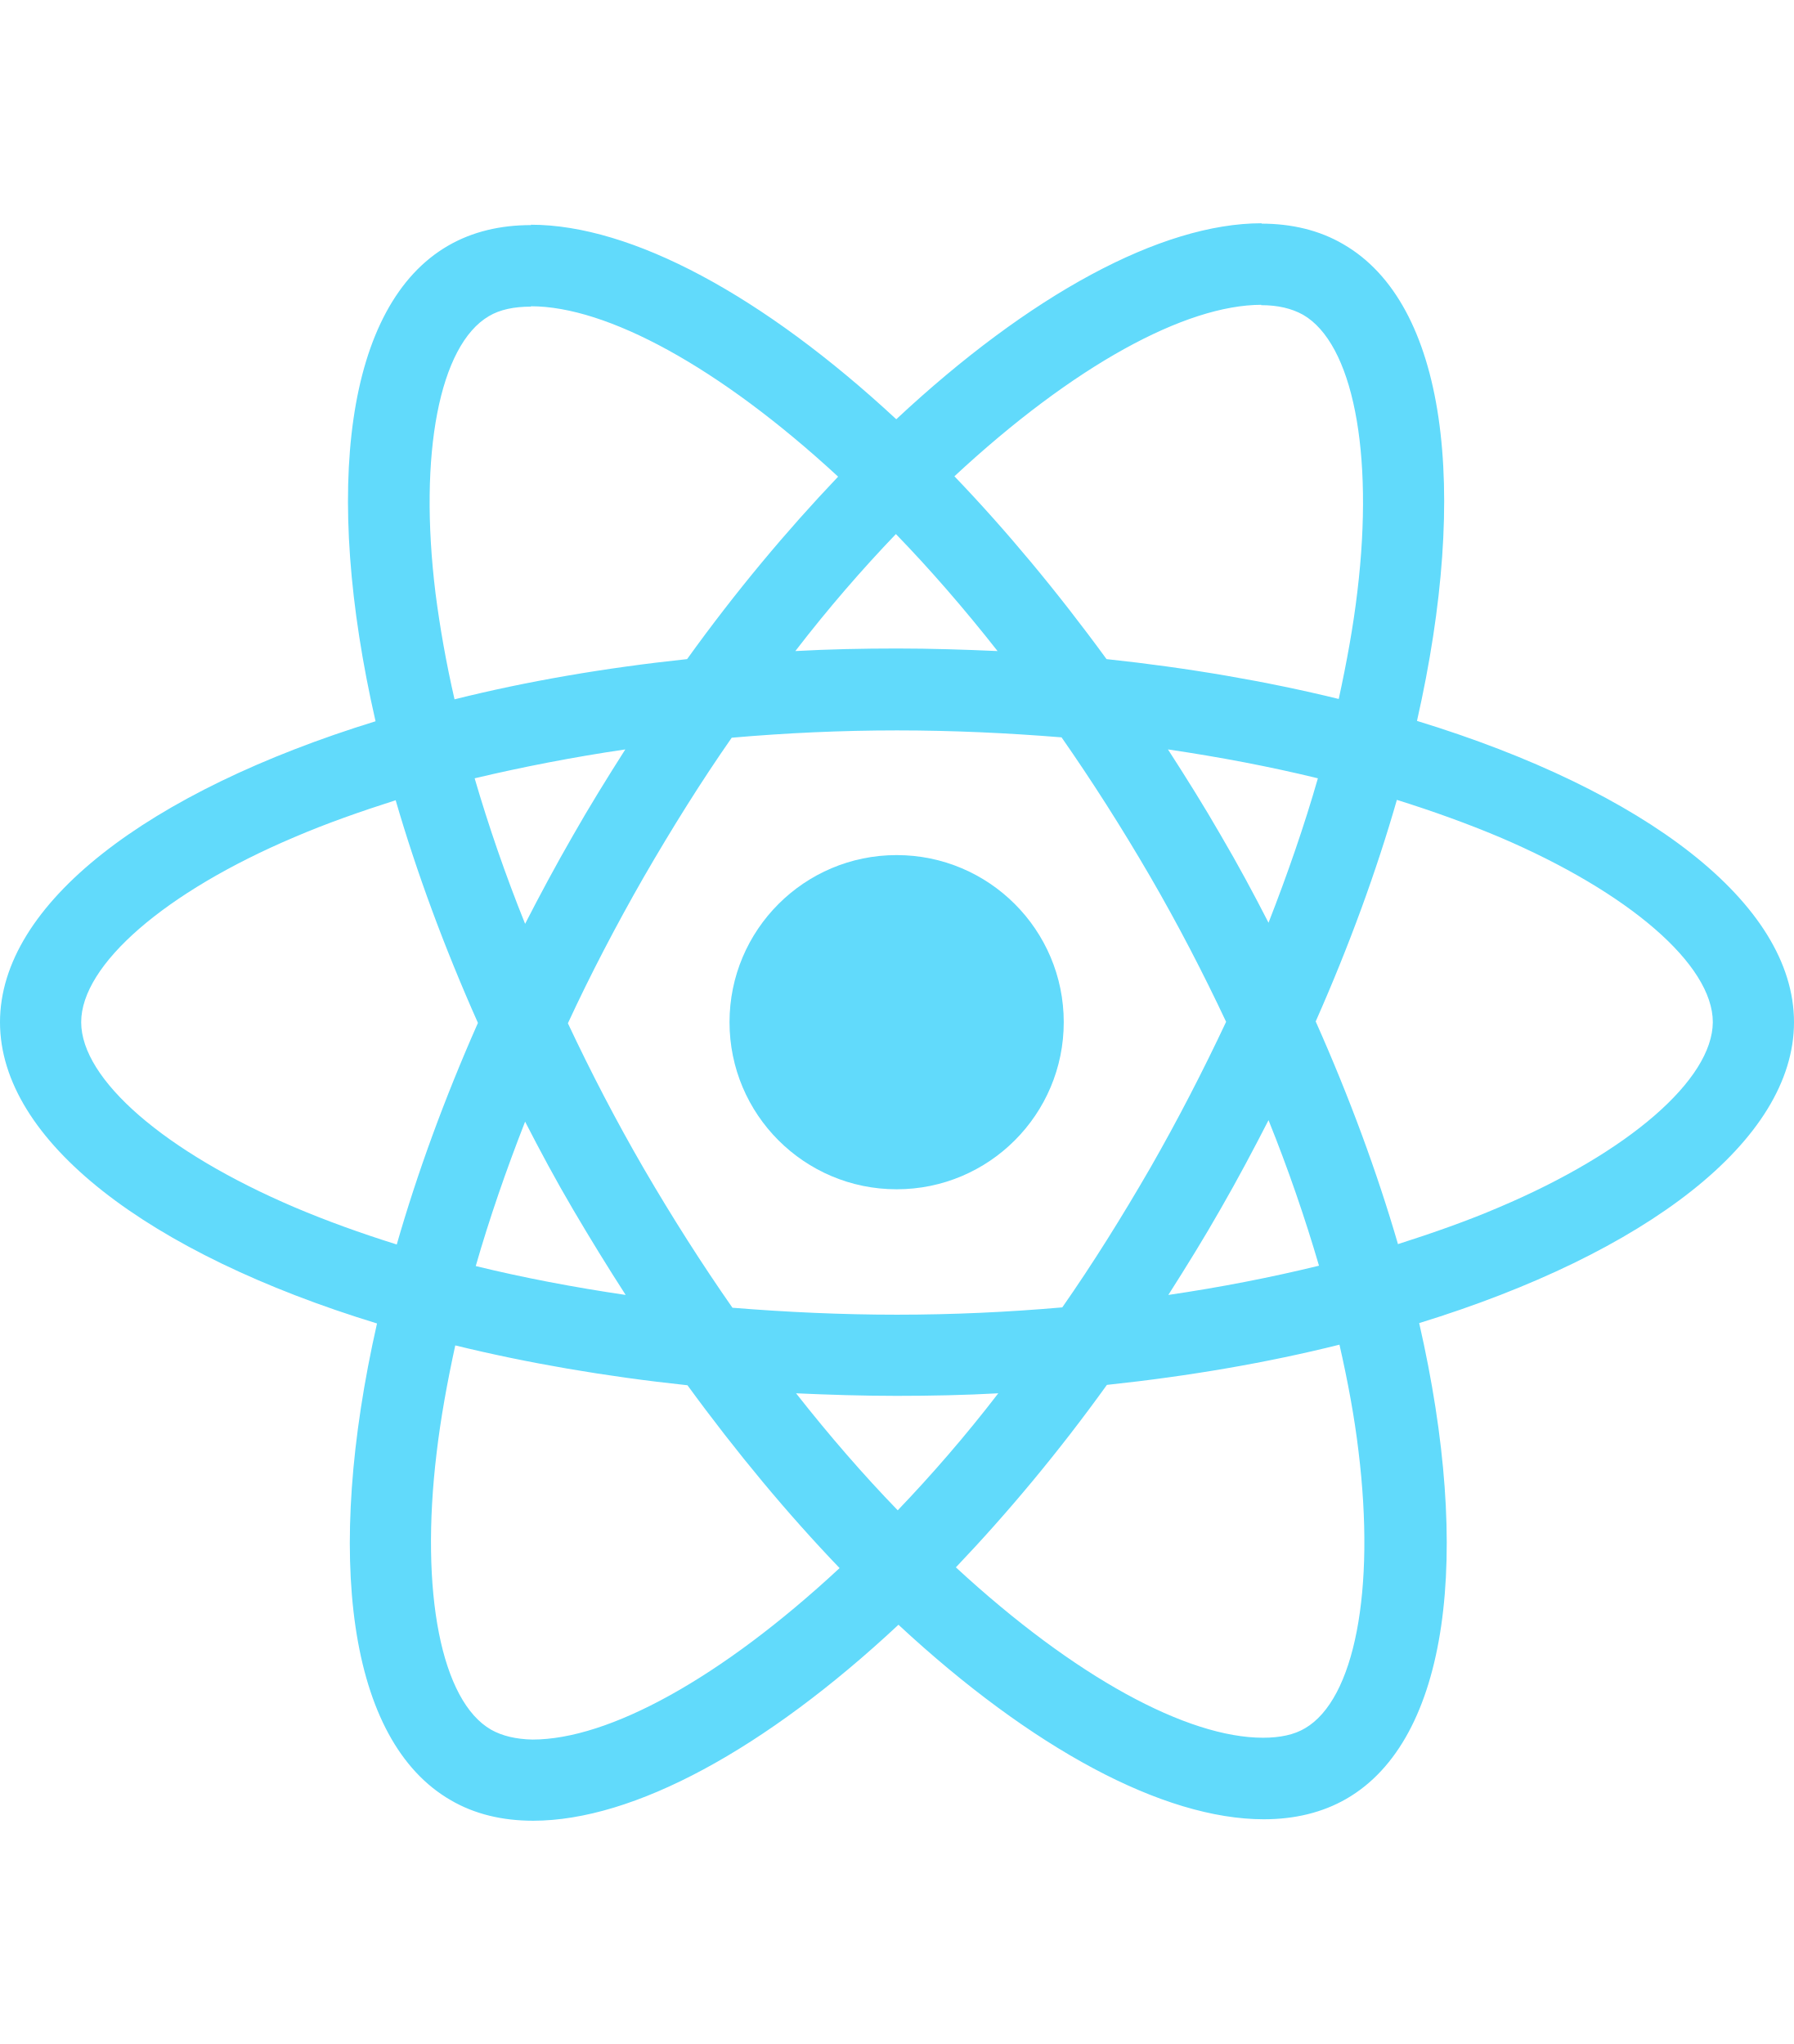
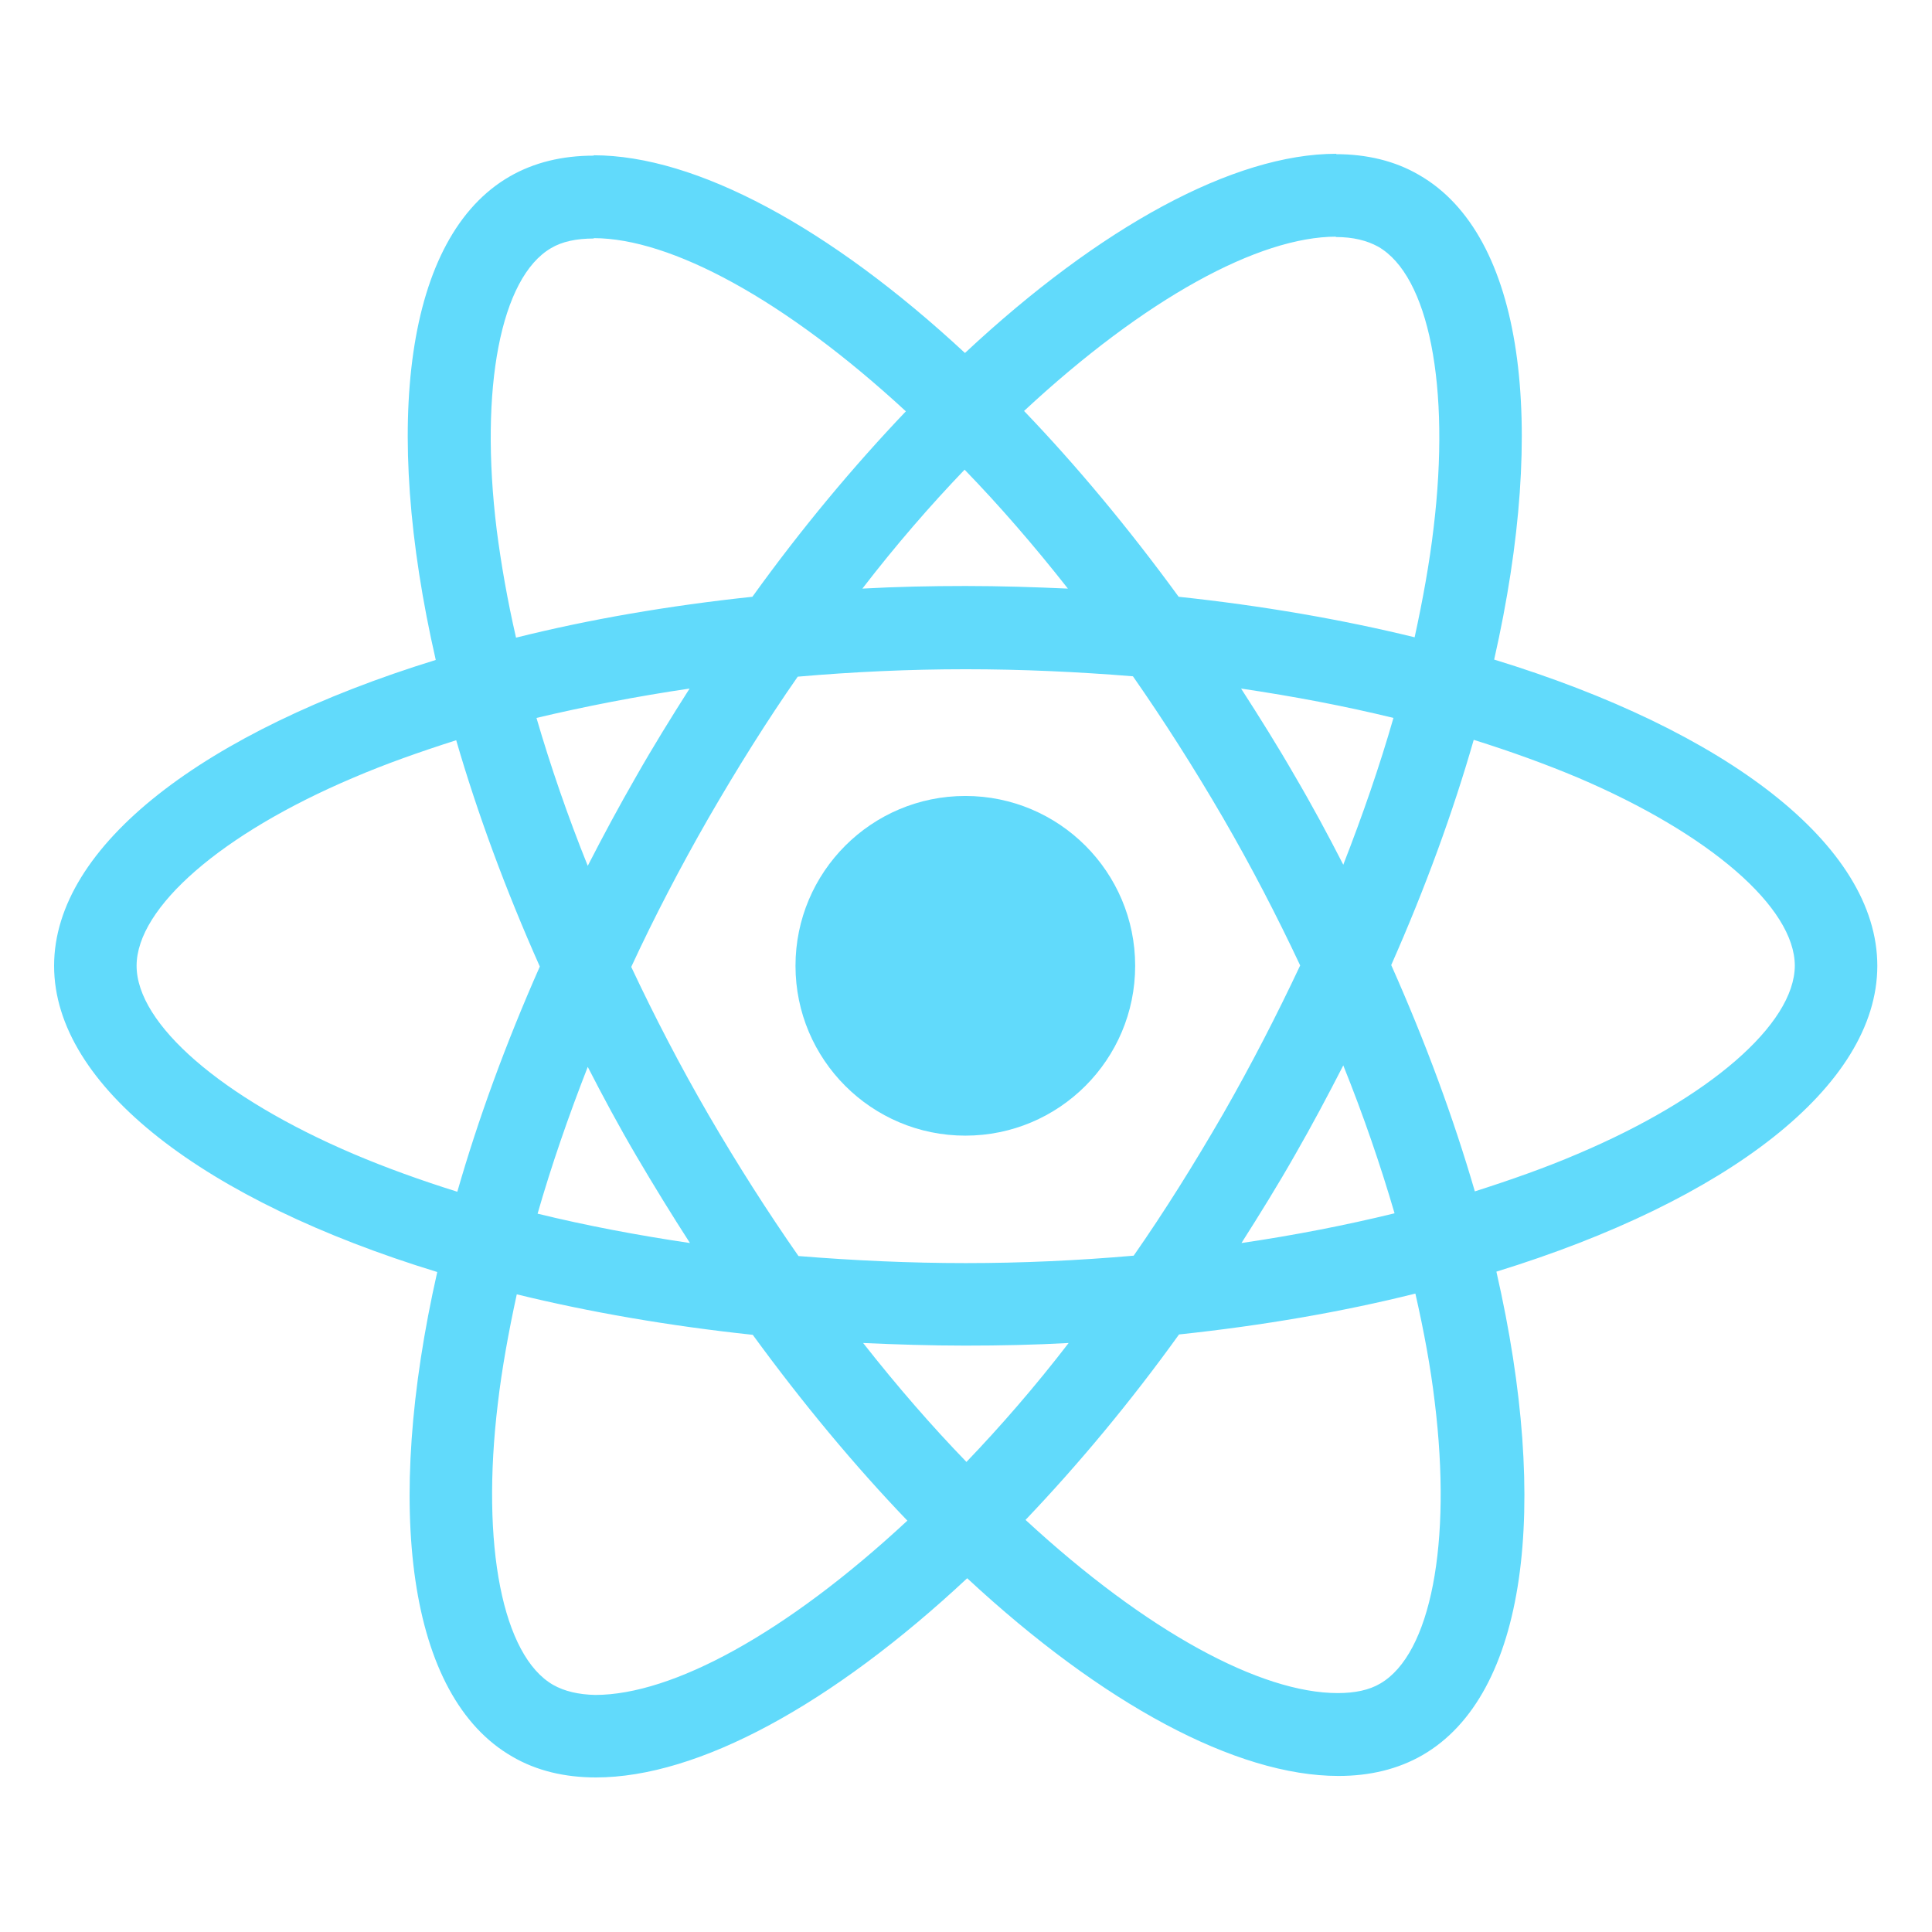
- <svg xmlns="http://www.w3.org/2000/svg" height="2500" viewBox="175.7 78 490.6 436.9" width="2194">
-   <g fill="#61dafb">
-     <path d="m666.3 296.5c0-32.5-40.7-63.3-103.1-82.4 14.4-63.6 8-114.2-20.2-130.4-6.5-3.8-14.1-5.6-22.4-5.6v22.3c4.6 0 8.3.9 11.4 2.6 13.6 7.8 19.5 37.5 14.9 75.7-1.1 9.4-2.9 19.3-5.1 29.4-19.6-4.8-41-8.5-63.5-10.9-13.5-18.5-27.5-35.3-41.6-50 32.6-30.3 63.2-46.9 84-46.9v-22.3c-27.5 0-63.5 19.6-99.9 53.6-36.4-33.8-72.4-53.2-99.9-53.2v22.3c20.7 0 51.4 16.5 84 46.6-14 14.7-28 31.4-41.3 49.9-22.6 2.4-44 6.1-63.6 11-2.3-10-4-19.7-5.2-29-4.7-38.2 1.1-67.9 14.6-75.8 3-1.8 6.9-2.6 11.5-2.6v-22.3c-8.4 0-16 1.8-22.6 5.6-28.1 16.2-34.4 66.7-19.9 130.1-62.2 19.2-102.7 49.9-102.7 82.3 0 32.5 40.7 63.3 103.1 82.4-14.4 63.6-8 114.2 20.2 130.4 6.5 3.8 14.1 5.6 22.5 5.6 27.5 0 63.5-19.6 99.9-53.6 36.4 33.8 72.4 53.2 99.9 53.2 8.4 0 16-1.8 22.6-5.6 28.1-16.2 34.4-66.7 19.9-130.1 62-19.1 102.5-49.9 102.5-82.3zm-130.2-66.7c-3.7 12.9-8.3 26.2-13.5 39.5-4.1-8-8.4-16-13.1-24-4.6-8-9.5-15.8-14.4-23.4 14.2 2.1 27.9 4.7 41 7.9zm-45.8 106.5c-7.8 13.5-15.8 26.3-24.1 38.2-14.9 1.3-30 2-45.2 2-15.1 0-30.2-.7-45-1.9-8.3-11.9-16.4-24.6-24.2-38-7.6-13.1-14.5-26.4-20.8-39.8 6.2-13.4 13.2-26.8 20.7-39.9 7.8-13.5 15.8-26.3 24.1-38.2 14.9-1.3 30-2 45.2-2 15.1 0 30.2.7 45 1.9 8.3 11.9 16.4 24.6 24.2 38 7.6 13.1 14.5 26.4 20.8 39.8-6.3 13.4-13.2 26.8-20.7 39.9zm32.3-13c5.4 13.4 10 26.8 13.8 39.8-13.1 3.2-26.9 5.9-41.2 8 4.9-7.7 9.8-15.6 14.4-23.7 4.6-8 8.9-16.1 13-24.1zm-101.4 106.7c-9.3-9.6-18.6-20.3-27.8-32 9 .4 18.2.7 27.5.7 9.4 0 18.7-.2 27.8-.7-9 11.7-18.3 22.4-27.5 32zm-74.4-58.9c-14.2-2.1-27.9-4.7-41-7.9 3.7-12.9 8.3-26.2 13.5-39.5 4.1 8 8.4 16 13.1 24s9.5 15.8 14.4 23.4zm73.9-208.1c9.3 9.6 18.6 20.3 27.8 32-9-.4-18.2-.7-27.5-.7-9.4 0-18.7.2-27.8.7 9-11.7 18.3-22.4 27.5-32zm-74 58.9c-4.9 7.7-9.8 15.6-14.4 23.7-4.6 8-8.9 16-13 24-5.4-13.4-10-26.8-13.8-39.8 13.1-3.1 26.9-5.8 41.2-7.9zm-90.5 125.2c-35.4-15.1-58.3-34.9-58.3-50.6s22.9-35.6 58.3-50.6c8.6-3.7 18-7 27.7-10.1 5.7 19.6 13.2 40 22.5 60.9-9.2 20.8-16.6 41.1-22.2 60.6-9.9-3.1-19.3-6.5-28-10.2zm53.8 142.9c-13.6-7.8-19.5-37.5-14.9-75.7 1.1-9.4 2.9-19.3 5.1-29.4 19.6 4.8 41 8.5 63.5 10.9 13.5 18.5 27.5 35.3 41.6 50-32.6 30.3-63.2 46.9-84 46.9-4.5-.1-8.3-1-11.3-2.7zm237.2-76.2c4.7 38.2-1.1 67.9-14.6 75.8-3 1.8-6.9 2.6-11.5 2.6-20.7 0-51.4-16.5-84-46.6 14-14.7 28-31.4 41.3-49.9 22.6-2.4 44-6.1 63.6-11 2.3 10.1 4.1 19.8 5.2 29.1zm38.5-66.7c-8.6 3.7-18 7-27.7 10.1-5.7-19.6-13.2-40-22.5-60.9 9.2-20.8 16.6-41.1 22.2-60.6 9.9 3.1 19.3 6.5 28.1 10.2 35.4 15.1 58.3 34.9 58.3 50.6-.1 15.7-23 35.6-58.4 50.6z" />
-     <circle cx="420.9" cy="296.5" r="45.7" />
-   </g>
+ <svg xmlns="http://www.w3.org/2000/svg" width="2500" height="2500" viewBox="0 0 2500 2500" fill="none">
+   <path d="M2429.24 1249.74C2429.24 1093.45 2233.52 945.338 1933.44 853.489C2002.69 547.644 1971.91 304.314 1836.3 226.411C1805.04 208.137 1768.5 199.481 1728.58 199.481V306.719C1750.7 306.719 1768.5 311.047 1783.4 319.222C1848.8 356.731 1877.18 499.555 1855.06 683.254C1849.77 728.458 1841.11 776.066 1830.53 824.635C1736.28 801.553 1633.37 783.76 1525.17 772.219C1460.25 683.254 1392.92 602.465 1325.12 531.775C1481.89 386.065 1629.04 306.238 1729.06 306.238V199C1596.82 199 1423.7 293.254 1248.66 456.756C1073.61 294.216 900.494 200.924 768.249 200.924V308.162C867.793 308.162 1015.43 387.508 1172.2 532.255C1104.87 602.946 1037.55 683.254 973.589 772.219C864.908 783.76 761.998 801.553 667.744 825.116C656.683 777.027 648.508 730.381 642.738 685.659C620.136 501.959 648.027 359.136 712.947 321.146C727.374 312.49 746.129 308.642 768.249 308.642V201.404C727.855 201.404 691.307 210.06 659.569 228.334C524.439 306.238 494.143 549.086 563.872 853.969C264.76 946.3 70 1093.93 70 1249.74C70 1406.03 265.721 1554.14 565.796 1645.99C496.548 1951.84 527.325 2195.17 662.935 2273.07C694.193 2291.34 730.74 2300 771.135 2300C903.379 2300 1076.5 2205.75 1251.54 2042.24C1426.59 2204.78 1599.7 2298.08 1731.95 2298.08C1772.34 2298.08 1808.89 2289.42 1840.63 2271.15C1975.76 2193.24 2006.06 1950.39 1936.33 1645.51C2234.48 1553.66 2429.24 1405.55 2429.24 1249.74ZM1803.12 928.988C1785.33 991.023 1763.21 1054.98 1738.2 1118.94C1718.48 1080.47 1697.81 1042 1675.2 1003.53C1653.08 965.055 1629.52 927.545 1605.96 890.998C1674.24 901.096 1740.12 913.6 1803.12 928.988ZM1582.87 1441.13C1545.36 1506.05 1506.89 1567.61 1466.98 1624.83C1395.33 1631.08 1322.71 1634.45 1249.62 1634.45C1177 1634.45 1104.39 1631.08 1033.22 1625.31C993.305 1568.09 954.353 1507.02 916.844 1442.58C880.296 1379.58 847.115 1315.62 816.819 1251.18C846.634 1186.74 880.296 1122.3 916.363 1059.31C953.872 994.389 992.343 932.835 1032.26 875.609C1103.91 869.358 1176.52 865.992 1249.62 865.992C1322.23 865.992 1394.85 869.358 1466.02 875.129C1505.93 932.354 1544.88 993.427 1582.39 1057.87C1618.94 1120.86 1652.12 1184.82 1682.42 1249.26C1652.12 1313.7 1618.94 1378.14 1582.87 1441.13ZM1738.2 1378.62C1764.17 1443.06 1786.29 1507.5 1804.56 1570.01C1741.57 1585.4 1675.2 1598.38 1606.44 1608.48C1630 1571.45 1653.56 1533.46 1675.69 1494.51C1697.81 1456.04 1718.48 1417.09 1738.2 1378.62ZM1250.58 1891.73C1205.86 1845.56 1161.14 1794.11 1116.89 1737.84C1160.17 1739.77 1204.41 1741.21 1249.14 1741.21C1294.34 1741.21 1339.06 1740.25 1382.82 1737.84C1339.54 1794.11 1294.82 1845.56 1250.58 1891.73ZM892.799 1608.48C824.513 1598.38 758.632 1585.88 695.635 1570.49C713.428 1508.46 735.549 1444.5 760.555 1380.54C780.272 1419.01 800.95 1457.48 823.552 1495.96C846.153 1534.43 869.236 1571.94 892.799 1608.48ZM1248.18 607.755C1292.9 653.92 1337.62 705.375 1381.86 761.639C1338.58 759.715 1294.34 758.273 1249.62 758.273C1204.41 758.273 1159.69 759.235 1115.93 761.639C1159.21 705.375 1203.93 653.92 1248.18 607.755ZM892.319 890.998C868.755 928.026 845.192 966.016 823.071 1004.97C800.95 1043.44 780.272 1081.91 760.555 1120.38C734.587 1055.94 712.466 991.503 694.193 928.988C757.189 914.081 823.552 901.096 892.319 890.998ZM457.115 1493.07C286.881 1420.46 176.757 1325.24 176.757 1249.74C176.757 1174.24 286.881 1078.54 457.115 1006.41C498.471 988.618 543.675 972.749 590.321 957.841C617.732 1052.1 653.798 1150.2 698.521 1250.7C654.279 1350.73 618.693 1448.35 591.764 1542.12C544.156 1527.21 498.952 1510.86 457.115 1493.07ZM715.833 2180.26C650.432 2142.75 622.06 1999.93 644.18 1816.23C649.47 1771.02 658.126 1723.42 668.706 1674.85C762.96 1697.93 865.87 1715.72 974.07 1727.26C1038.99 1816.23 1106.31 1897.02 1174.12 1967.71C1017.35 2113.42 870.198 2193.24 770.173 2193.24C748.533 2192.76 730.259 2188.43 715.833 2180.26ZM1856.5 1813.82C1879.1 1997.52 1851.21 2140.35 1786.29 2178.34C1771.86 2186.99 1753.11 2190.84 1730.99 2190.84C1631.44 2190.84 1483.81 2111.49 1327.04 1966.74C1394.37 1896.05 1461.69 1815.75 1525.65 1726.78C1634.33 1715.24 1737.24 1697.45 1831.49 1673.88C1842.55 1722.45 1851.21 1769.1 1856.5 1813.82ZM2041.64 1493.07C2000.28 1510.86 1955.08 1526.73 1908.44 1541.64C1881.02 1447.39 1844.96 1349.28 1800.24 1248.78C1844.48 1148.75 1880.06 1051.13 1906.99 957.36C1954.6 972.268 1999.8 988.618 2042.12 1006.41C2212.36 1079.03 2322.48 1174.24 2322.48 1249.74C2322 1325.24 2211.88 1420.94 2041.64 1493.07Z" fill="#61DAFB" />
+   <path d="M1249.14 1469.51C1370.51 1469.51 1468.9 1371.11 1468.9 1249.74C1468.9 1128.37 1370.51 1029.97 1249.14 1029.97C1127.76 1029.97 1029.37 1128.37 1029.37 1249.74C1029.37 1371.11 1127.76 1469.51 1249.14 1469.51Z" fill="#61DAFB" />
</svg>
